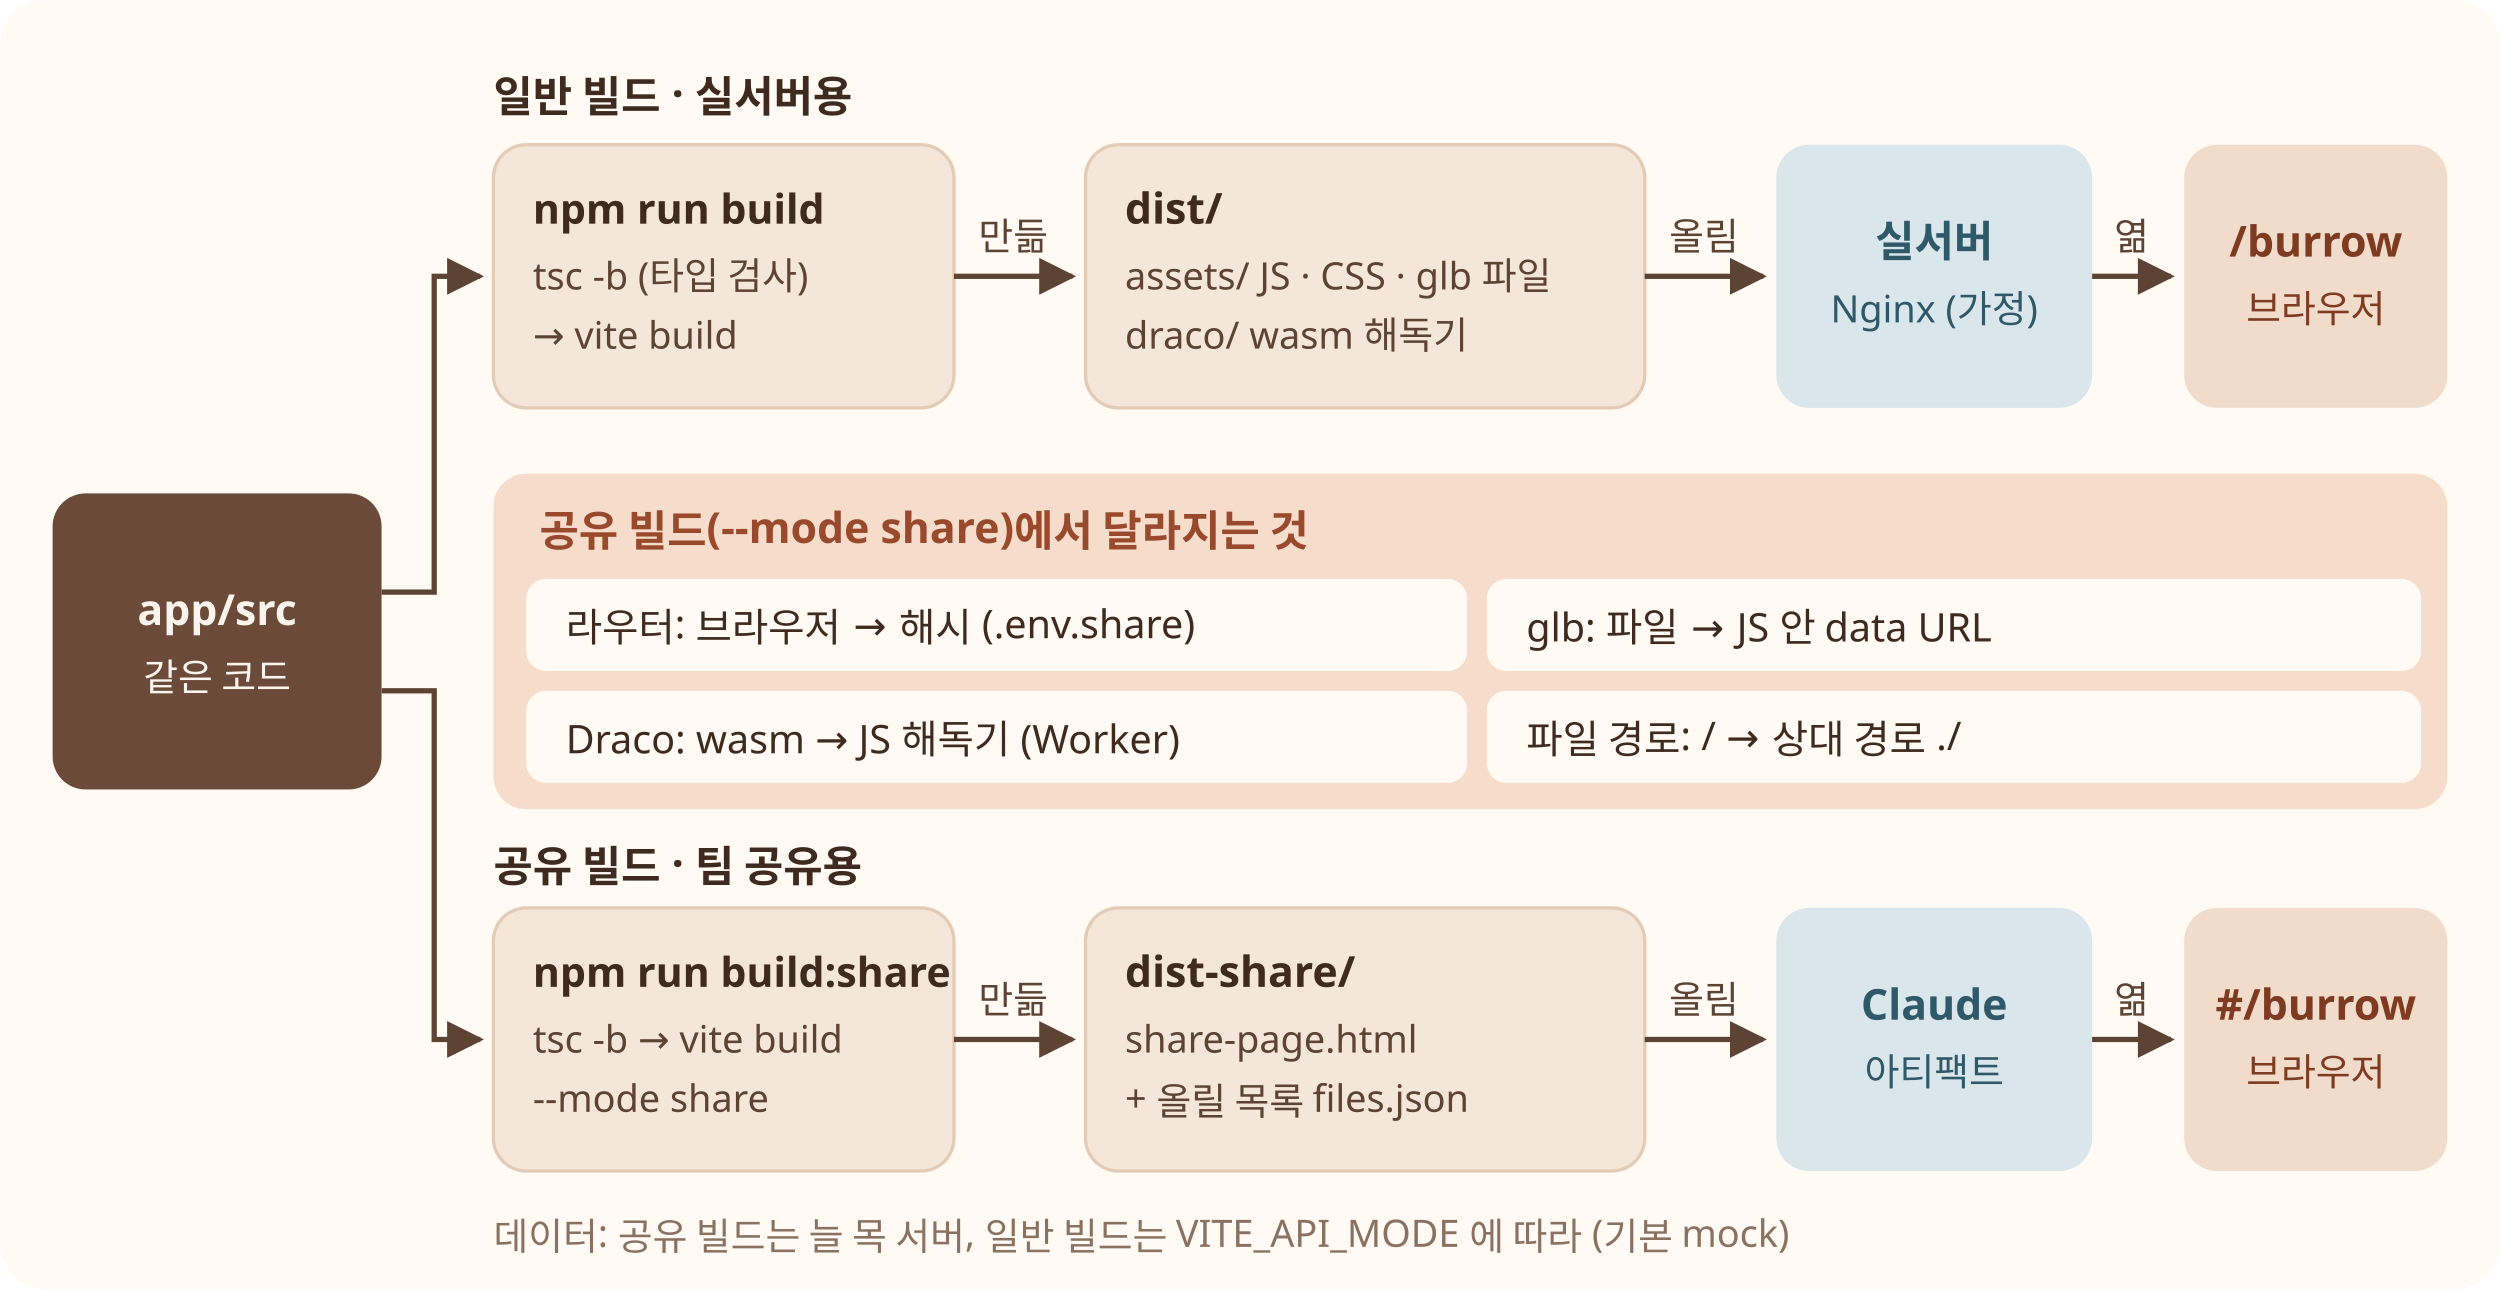
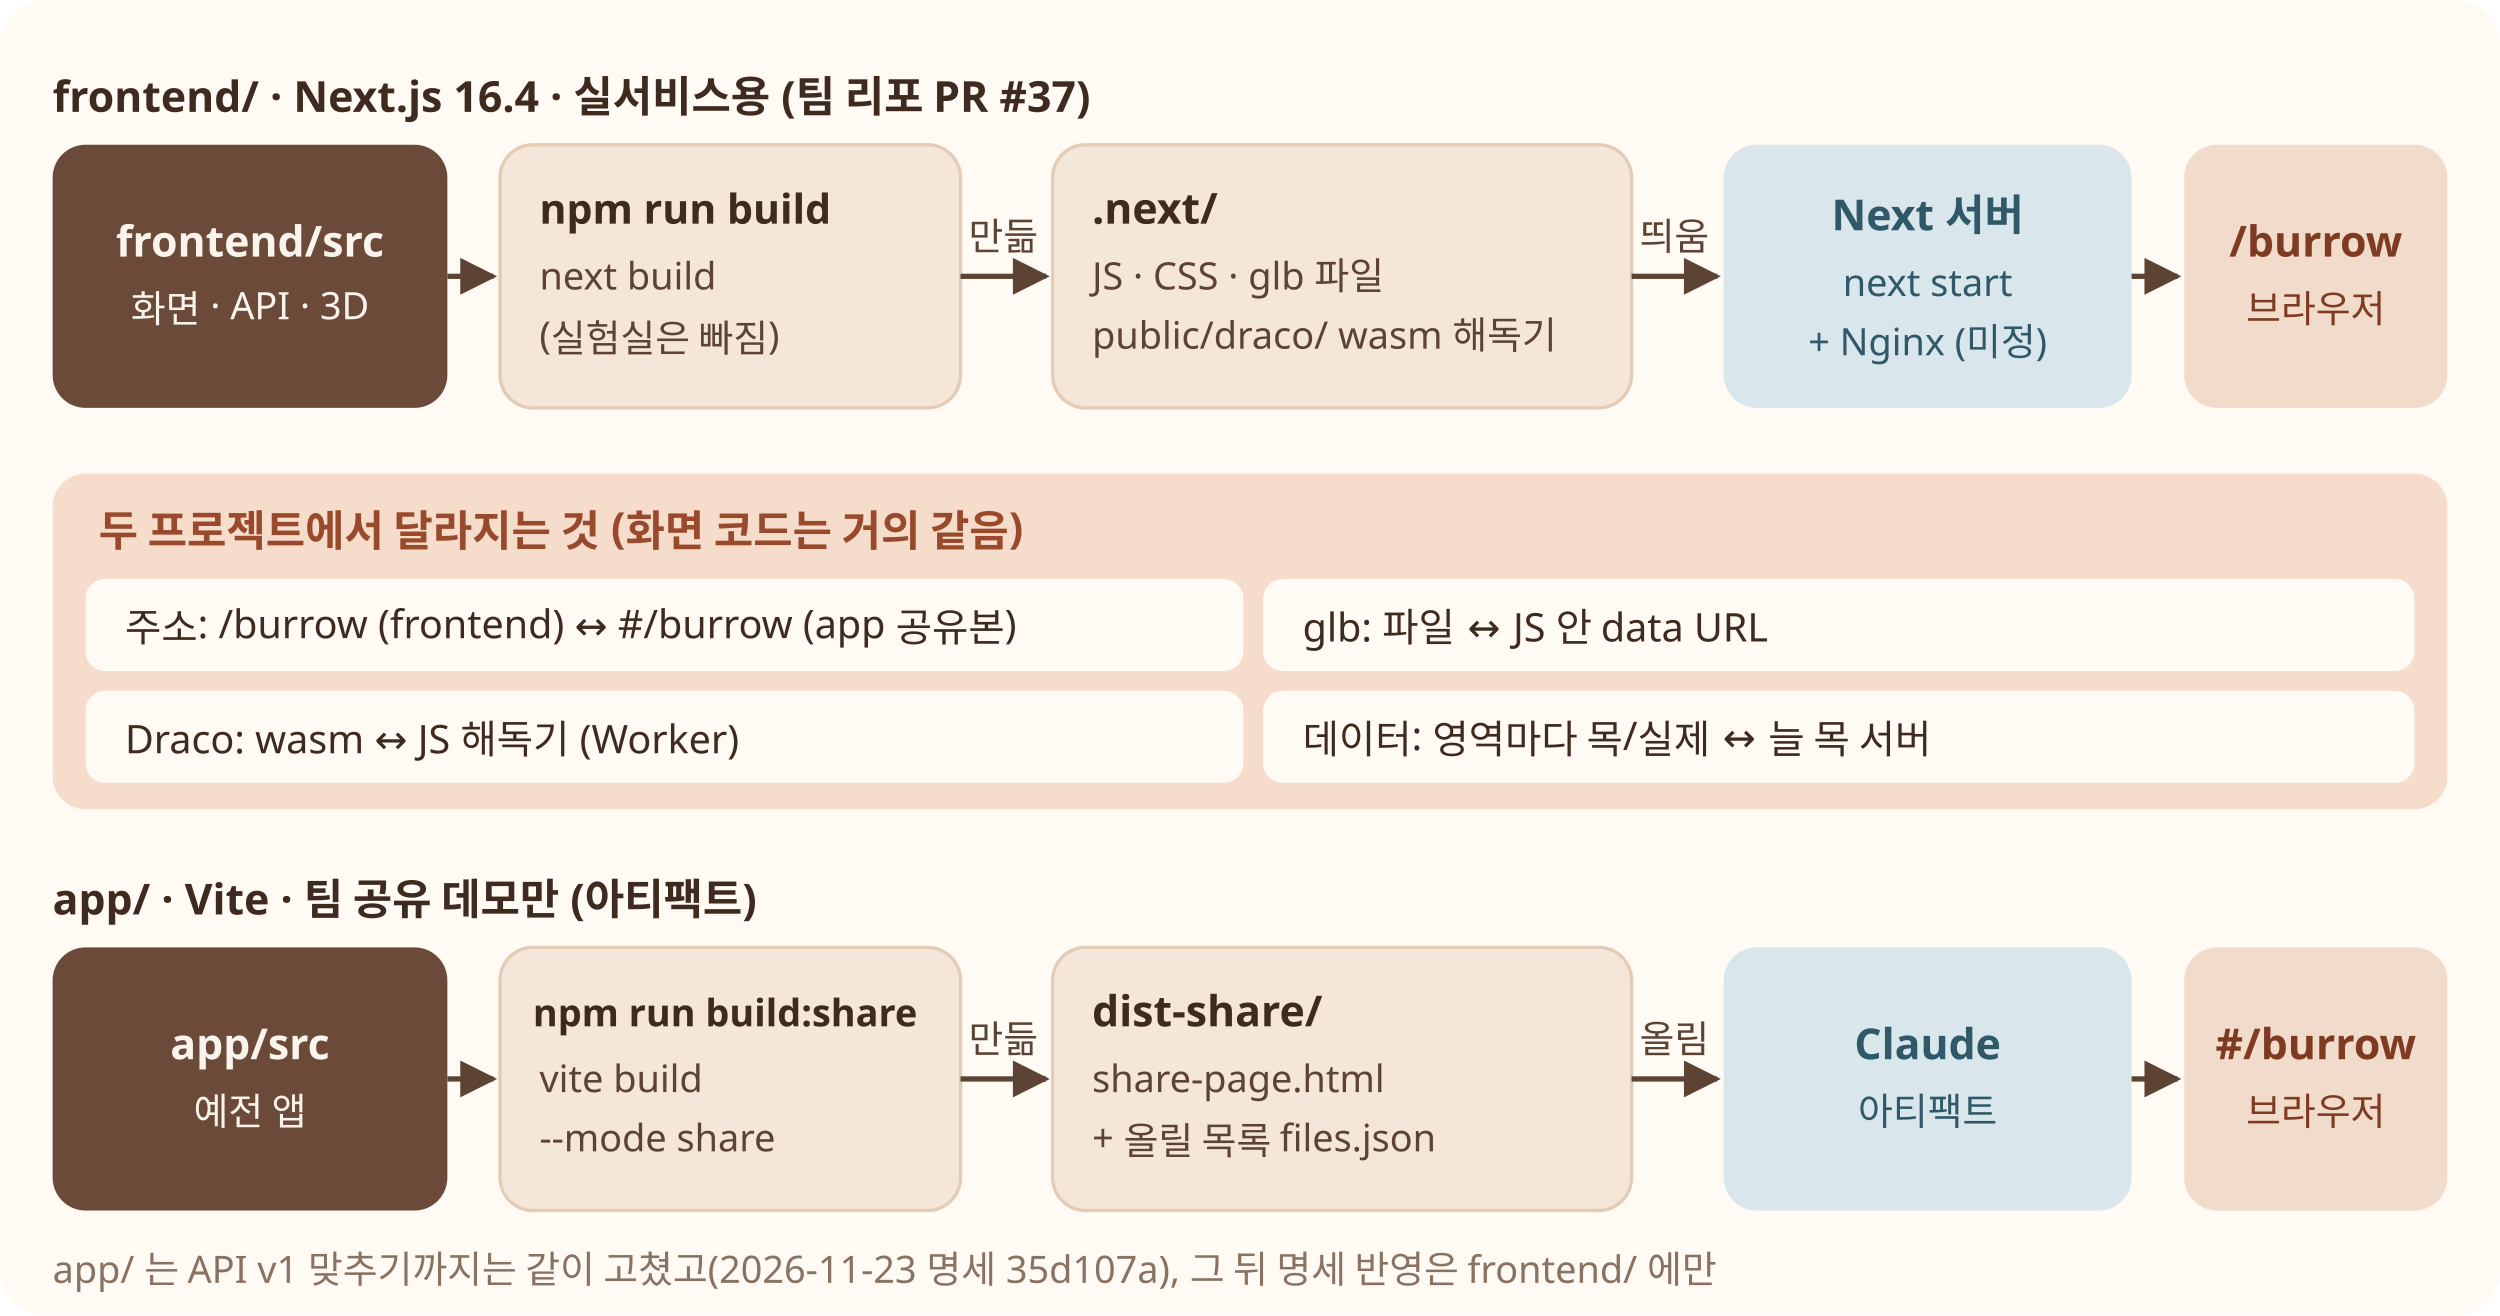
- <svg xmlns="http://www.w3.org/2000/svg" viewBox="0 0 760 392" width="760" height="392" role="img" aria-label="같은 app/src 코드를 일반 빌드는 dist로 묶어 실서버에, 공유 빌드는 --mode share로 라우터·glb·Draco·데이터를 바꿔 dist-share로 묶어 아티팩트에 올린다" font-family="'Noto Sans KR','Malgun Gothic','Apple SD Gothic Neo',sans-serif" font-size="13" style="fill:var(--ink,#3e2a1f)">
+ <svg xmlns="http://www.w3.org/2000/svg" viewBox="0 0 760 400" width="760" height="400" role="img" aria-label="지금 프론트엔드는 두 프로젝트다. frontend/(Next.js)는 npm run build로 .next/를 만들어 Next 서버로 띄우고 팀 리포로 옮겼다. app/(Vite)는 팀 공유용 데모만 맡아 npm run build:share로 dist-share/를 만들어 아티팩트에 올린다" font-family="'Noto Sans KR','Malgun Gothic','Apple SD Gothic Neo',sans-serif" font-size="13" style="fill:var(--ink,#3e2a1f)">
  <defs>
    <marker id="ah" viewBox="0 0 10 10" refX="9" refY="5" markerWidth="7" markerHeight="7" orient="auto-start-reverse">
      <path d="M0,0 L10,5 L0,10 z" style="fill:var(--ink-soft,#5c4334)" />
    </marker>
  </defs>
-   <rect width="760" height="392" rx="14" style="fill:var(--fig-bg,#fffaf4)" />
-   <rect x="16" y="150" width="100" height="90" rx="10" style="fill:var(--strong,#6b4a3a)" />
-   <text x="66" y="190" text-anchor="middle" font-weight="700" style="fill:var(--on-strong,#fbf4ec)">app/src</text>
-   <text x="66" y="210" text-anchor="middle" font-size="11.5" style="fill:var(--on-strong,#fbf4ec)">같은 코드</text>
-   <path d="M116,180 H132 V84 H146" style="fill:none;stroke:var(--ink-soft,#5c4334)" stroke-width="1.6" marker-end="url(#ah)" />
-   <path d="M116,210 H132 V316 H146" style="fill:none;stroke:var(--ink-soft,#5c4334)" stroke-width="1.6" marker-end="url(#ah)" />
-   <text x="150" y="34" font-weight="700">일반 빌드 · 실서버용</text>
-   <rect x="150" y="44" width="140" height="80" rx="10" style="fill:var(--box,#f4e6d8);stroke:var(--box-line,#e3cbb5)" />
-   <text x="162" y="68" font-weight="700" font-size="12.5">npm run build</text>
-   <text x="162" y="88" font-size="11.5" style="fill:var(--ink-soft,#5c4334)">tsc -b (타입 검사)</text>
-   <text x="162" y="106" font-size="11.5" style="fill:var(--ink-soft,#5c4334)">→ vite build</text>
-   <line x1="290" y1="84" x2="326" y2="84" style="stroke:var(--ink-soft,#5c4334)" stroke-width="1.6" marker-end="url(#ah)" />
-   <text x="308" y="76" text-anchor="middle" font-size="11.5" style="fill:var(--ink-soft,#5c4334)">만듦</text>
-   <rect x="330" y="44" width="170" height="80" rx="10" style="fill:var(--box,#f4e6d8);stroke:var(--box-line,#e3cbb5)" />
-   <text x="342" y="68" font-weight="700">dist/</text>
-   <text x="342" y="88" font-size="11.5" style="fill:var(--ink-soft,#5c4334)">assets/ JS · CSS · glb 파일</text>
-   <text x="342" y="106" font-size="11.5" style="fill:var(--ink-soft,#5c4334)">draco/ wasm 해독기</text>
-   <line x1="500" y1="84" x2="536" y2="84" style="stroke:var(--ink-soft,#5c4334)" stroke-width="1.6" marker-end="url(#ah)" />
-   <text x="518" y="76" text-anchor="middle" font-size="11.5" style="fill:var(--ink-soft,#5c4334)">올림</text>
-   <rect x="540" y="44" width="96" height="80" rx="10" style="fill:var(--chip-sky-bg,#d9e6ec)" />
-   <text x="588" y="78" text-anchor="middle" font-weight="700" style="fill:var(--chip-sky-fg,#2f5868)">실서버</text>
-   <text x="588" y="98" text-anchor="middle" font-size="11.5" style="fill:var(--chip-sky-fg,#2f5868)">Nginx (가정)</text>
-   <line x1="636" y1="84" x2="660" y2="84" style="stroke:var(--ink-soft,#5c4334)" stroke-width="1.6" marker-end="url(#ah)" />
-   <text x="648" y="76" text-anchor="middle" font-size="11.5" style="fill:var(--ink-soft,#5c4334)">엶</text>
+   <rect width="760" height="400" rx="14" style="fill:var(--fig-bg,#fffaf4)" />
+   <text x="16" y="34" font-weight="700">frontend/ · Next.js 16.4 · 실서비스용 (팀 리포 PR #37)</text>
+   <rect x="16" y="44" width="120" height="80" rx="10" style="fill:var(--strong,#6b4a3a)" />
+   <text x="76" y="78" text-anchor="middle" font-weight="700" style="fill:var(--on-strong,#fbf4ec)">frontend/src</text>
+   <text x="76" y="98" text-anchor="middle" font-size="11.5" style="fill:var(--on-strong,#fbf4ec)">화면 · API · 3D</text>
+   <line x1="136" y1="84" x2="150" y2="84" style="stroke:var(--ink-soft,#5c4334)" stroke-width="1.6" marker-end="url(#ah)" />
+   <rect x="152" y="44" width="140" height="80" rx="10" style="fill:var(--box,#f4e6d8);stroke:var(--box-line,#e3cbb5)" />
+   <text x="164" y="68" font-weight="700" font-size="12.5">npm run build</text>
+   <text x="164" y="88" font-size="11.5" style="fill:var(--ink-soft,#5c4334)">next build</text>
+   <text x="164" y="106" font-size="11.5" style="fill:var(--ink-soft,#5c4334)">(실험실은 빠짐)</text>
+   <line x1="292" y1="84" x2="318" y2="84" style="stroke:var(--ink-soft,#5c4334)" stroke-width="1.6" marker-end="url(#ah)" />
+   <text x="305" y="76" text-anchor="middle" font-size="11.5" style="fill:var(--ink-soft,#5c4334)">만듦</text>
+   <rect x="320" y="44" width="176" height="80" rx="10" style="fill:var(--box,#f4e6d8);stroke:var(--box-line,#e3cbb5)" />
+   <text x="332" y="68" font-weight="700">.next/</text>
+   <text x="332" y="88" font-size="11.5" style="fill:var(--ink-soft,#5c4334)">JS · CSS · glb 파일</text>
+   <text x="332" y="106" font-size="11.5" style="fill:var(--ink-soft,#5c4334)">public/draco/ wasm 해독기</text>
+   <line x1="496" y1="84" x2="522" y2="84" style="stroke:var(--ink-soft,#5c4334)" stroke-width="1.6" marker-end="url(#ah)" />
+   <text x="509" y="76" text-anchor="middle" font-size="11.5" style="fill:var(--ink-soft,#5c4334)">띄움</text>
+   <rect x="524" y="44" width="124" height="80" rx="10" style="fill:var(--chip-sky-bg,#d9e6ec)" />
+   <text x="586" y="70" text-anchor="middle" font-weight="700" style="fill:var(--chip-sky-fg,#2f5868)">Next 서버</text>
+   <text x="586" y="90" text-anchor="middle" font-size="11.5" style="fill:var(--chip-sky-fg,#2f5868)">next start</text>
+   <text x="586" y="108" text-anchor="middle" font-size="11.5" style="fill:var(--chip-sky-fg,#2f5868)">+ Nginx (미정)</text>
+   <line x1="648" y1="84" x2="662" y2="84" style="stroke:var(--ink-soft,#5c4334)" stroke-width="1.6" marker-end="url(#ah)" />
  <rect x="664" y="44" width="80" height="80" rx="10" style="fill:var(--chip-clay-bg,#f1dccb)" />
  <text x="704" y="78" text-anchor="middle" font-weight="700" style="fill:var(--chip-clay-fg,#7e3b22)">/burrow</text>
  <text x="704" y="98" text-anchor="middle" font-size="11.5" style="fill:var(--chip-clay-fg,#7e3b22)">브라우저</text>
-   <rect x="150" y="144" width="594" height="102" rx="10" style="fill:var(--accent-soft,#f6dccb)" />
-   <text x="164" y="166" font-weight="700" style="fill:var(--accent,#9a4a2c)">공유 빌드(--mode share)에서 달라지는 것</text>
+   <rect x="16" y="144" width="728" height="102" rx="10" style="fill:var(--accent-soft,#f6dccb)" />
+   <text x="30" y="166" font-weight="700" style="fill:var(--accent,#9a4a2c)">두 프로젝트에서 달라지는 것 (화면 코드는 거의 같음)</text>
  <g font-size="12">
-     <rect x="160" y="176" width="286" height="28" rx="6" style="fill:var(--fig-bg,#fffaf4)" />
-     <text x="172" y="195">라우터: 브라우저 → 해시 (.env.share)</text>
-     <rect x="452" y="176" width="284" height="28" rx="6" style="fill:var(--fig-bg,#fffaf4)" />
-     <text x="464" y="195">glb: 파일 → JS 안 data URL</text>
-     <rect x="160" y="210" width="286" height="28" rx="6" style="fill:var(--fig-bg,#fffaf4)" />
-     <text x="172" y="229">Draco: wasm → JS 해독기 (Worker)</text>
-     <rect x="452" y="210" width="284" height="28" rx="6" style="fill:var(--fig-bg,#fffaf4)" />
-     <text x="464" y="229">파일 경로: / → 상대 경로 ./</text>
+     <rect x="26" y="176" width="352" height="28" rx="6" style="fill:var(--fig-bg,#fffaf4)" />
+     <text x="38" y="195">주소: /burrow (frontend) ↔ #/burrow (app 공유본)</text>
+     <rect x="384" y="176" width="350" height="28" rx="6" style="fill:var(--fig-bg,#fffaf4)" />
+     <text x="396" y="195">glb: 파일 ↔ JS 안 data URL</text>
+     <rect x="26" y="210" width="352" height="28" rx="6" style="fill:var(--fig-bg,#fffaf4)" />
+     <text x="38" y="229">Draco: wasm ↔ JS 해독기 (Worker)</text>
+     <rect x="384" y="210" width="350" height="28" rx="6" style="fill:var(--fig-bg,#fffaf4)" />
+     <text x="396" y="229">데이터: 영역마다 목/실제 ↔ 늘 목 서버</text>
  </g>
-   <text x="150" y="268" font-weight="700">공유 빌드 · 팀 공유용</text>
-   <rect x="150" y="276" width="140" height="80" rx="10" style="fill:var(--box,#f4e6d8);stroke:var(--box-line,#e3cbb5)" />
-   <text x="162" y="300" font-weight="700" font-size="12.5">npm run build:share</text>
-   <text x="162" y="320" font-size="11.5" style="fill:var(--ink-soft,#5c4334)">tsc -b → vite build</text>
-   <text x="162" y="338" font-size="11.5" style="fill:var(--ink-soft,#5c4334)">--mode share</text>
-   <line x1="290" y1="316" x2="326" y2="316" style="stroke:var(--ink-soft,#5c4334)" stroke-width="1.6" marker-end="url(#ah)" />
-   <text x="308" y="308" text-anchor="middle" font-size="11.5" style="fill:var(--ink-soft,#5c4334)">만듦</text>
-   <rect x="330" y="276" width="170" height="80" rx="10" style="fill:var(--box,#f4e6d8);stroke:var(--box-line,#e3cbb5)" />
-   <text x="342" y="300" font-weight="700">dist-share/</text>
-   <text x="342" y="320" font-size="11.5" style="fill:var(--ink-soft,#5c4334)">share-page.html</text>
-   <text x="342" y="338" font-size="11.5" style="fill:var(--ink-soft,#5c4334)">+ 올릴 목록 files.json</text>
-   <line x1="500" y1="316" x2="536" y2="316" style="stroke:var(--ink-soft,#5c4334)" stroke-width="1.6" marker-end="url(#ah)" />
-   <text x="518" y="308" text-anchor="middle" font-size="11.5" style="fill:var(--ink-soft,#5c4334)">올림</text>
-   <rect x="540" y="276" width="96" height="80" rx="10" style="fill:var(--chip-sky-bg,#d9e6ec)" />
-   <text x="588" y="310" text-anchor="middle" font-weight="700" style="fill:var(--chip-sky-fg,#2f5868)">Claude</text>
-   <text x="588" y="330" text-anchor="middle" font-size="11.5" style="fill:var(--chip-sky-fg,#2f5868)">아티팩트</text>
-   <line x1="636" y1="316" x2="660" y2="316" style="stroke:var(--ink-soft,#5c4334)" stroke-width="1.6" marker-end="url(#ah)" />
-   <text x="648" y="308" text-anchor="middle" font-size="11.5" style="fill:var(--ink-soft,#5c4334)">엶</text>
-   <rect x="664" y="276" width="80" height="80" rx="10" style="fill:var(--chip-clay-bg,#f1dccb)" />
-   <text x="704" y="310" text-anchor="middle" font-weight="700" style="fill:var(--chip-clay-fg,#7e3b22)">#/burrow</text>
-   <text x="704" y="330" text-anchor="middle" font-size="11.5" style="fill:var(--chip-clay-fg,#7e3b22)">브라우저</text>
-   <text x="150" y="380" font-size="11.5" style="fill:var(--ink-mute,#8a7262)">데이터: 공유 빌드는 늘 목 서버, 일반 빌드는 VITE_API_MODE 에 따라 (기본 mock)</text>
+   <text x="16" y="278" font-weight="700">app/ · Vite · 팀 공유 데모만 (아티팩트)</text>
+   <rect x="16" y="288" width="120" height="80" rx="10" style="fill:var(--strong,#6b4a3a)" />
+   <text x="76" y="322" text-anchor="middle" font-weight="700" style="fill:var(--on-strong,#fbf4ec)">app/src</text>
+   <text x="76" y="342" text-anchor="middle" font-size="11.5" style="fill:var(--on-strong,#fbf4ec)">예전 앱</text>
+   <line x1="136" y1="328" x2="150" y2="328" style="stroke:var(--ink-soft,#5c4334)" stroke-width="1.6" marker-end="url(#ah)" />
+   <rect x="152" y="288" width="140" height="80" rx="10" style="fill:var(--box,#f4e6d8);stroke:var(--box-line,#e3cbb5)" />
+   <text x="162" y="312" font-weight="700" font-size="11.5">npm run build:share</text>
+   <text x="164" y="332" font-size="11.5" style="fill:var(--ink-soft,#5c4334)">vite build</text>
+   <text x="164" y="350" font-size="11.5" style="fill:var(--ink-soft,#5c4334)">--mode share</text>
+   <line x1="292" y1="328" x2="318" y2="328" style="stroke:var(--ink-soft,#5c4334)" stroke-width="1.6" marker-end="url(#ah)" />
+   <text x="305" y="320" text-anchor="middle" font-size="11.5" style="fill:var(--ink-soft,#5c4334)">만듦</text>
+   <rect x="320" y="288" width="176" height="80" rx="10" style="fill:var(--box,#f4e6d8);stroke:var(--box-line,#e3cbb5)" />
+   <text x="332" y="312" font-weight="700">dist-share/</text>
+   <text x="332" y="332" font-size="11.5" style="fill:var(--ink-soft,#5c4334)">share-page.html</text>
+   <text x="332" y="350" font-size="11.5" style="fill:var(--ink-soft,#5c4334)">+ 올릴 목록 files.json</text>
+   <line x1="496" y1="328" x2="522" y2="328" style="stroke:var(--ink-soft,#5c4334)" stroke-width="1.6" marker-end="url(#ah)" />
+   <text x="509" y="320" text-anchor="middle" font-size="11.5" style="fill:var(--ink-soft,#5c4334)">올림</text>
+   <rect x="524" y="288" width="124" height="80" rx="10" style="fill:var(--chip-sky-bg,#d9e6ec)" />
+   <text x="586" y="322" text-anchor="middle" font-weight="700" style="fill:var(--chip-sky-fg,#2f5868)">Claude</text>
+   <text x="586" y="342" text-anchor="middle" font-size="11.5" style="fill:var(--chip-sky-fg,#2f5868)">아티팩트</text>
+   <line x1="648" y1="328" x2="662" y2="328" style="stroke:var(--ink-soft,#5c4334)" stroke-width="1.6" marker-end="url(#ah)" />
+   <rect x="664" y="288" width="80" height="80" rx="10" style="fill:var(--chip-clay-bg,#f1dccb)" />
+   <text x="704" y="322" text-anchor="middle" font-weight="700" style="fill:var(--chip-clay-fg,#7e3b22)">#/burrow</text>
+   <text x="704" y="342" text-anchor="middle" font-size="11.5" style="fill:var(--chip-clay-fg,#7e3b22)">브라우저</text>
+   <text x="16" y="390" font-size="11.5" style="fill:var(--ink-mute,#8a7262)">app/ 는 API v1 맞추기까지는 같이 고쳤고(2026-11-23 명세 35d107a), 그 뒤 명세 반영은 frontend/ 에만</text>
</svg>
